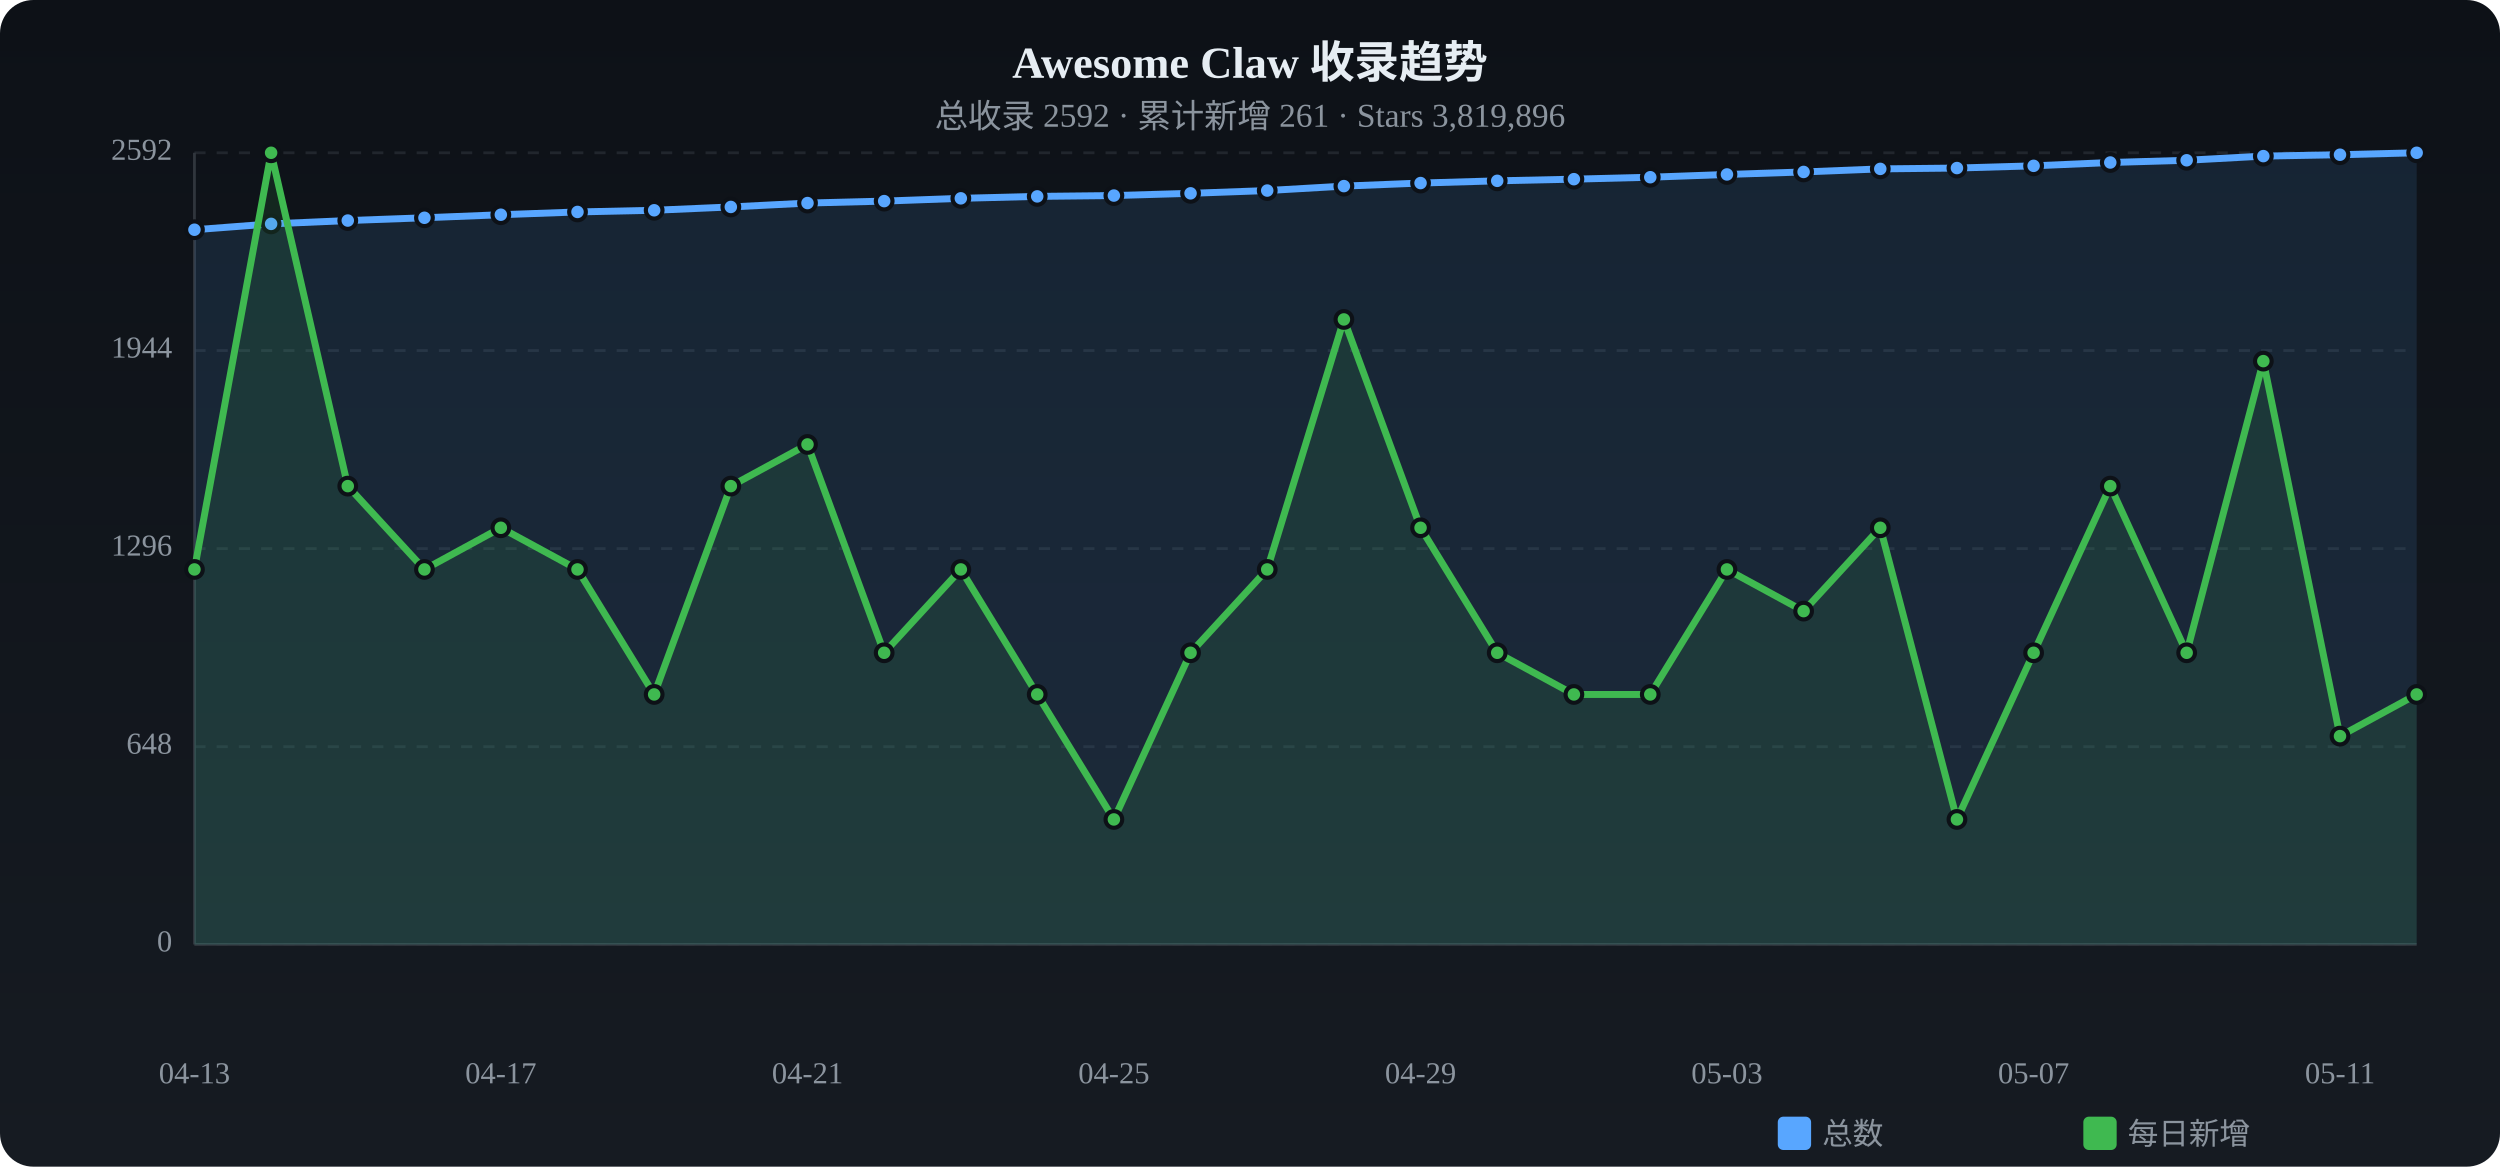
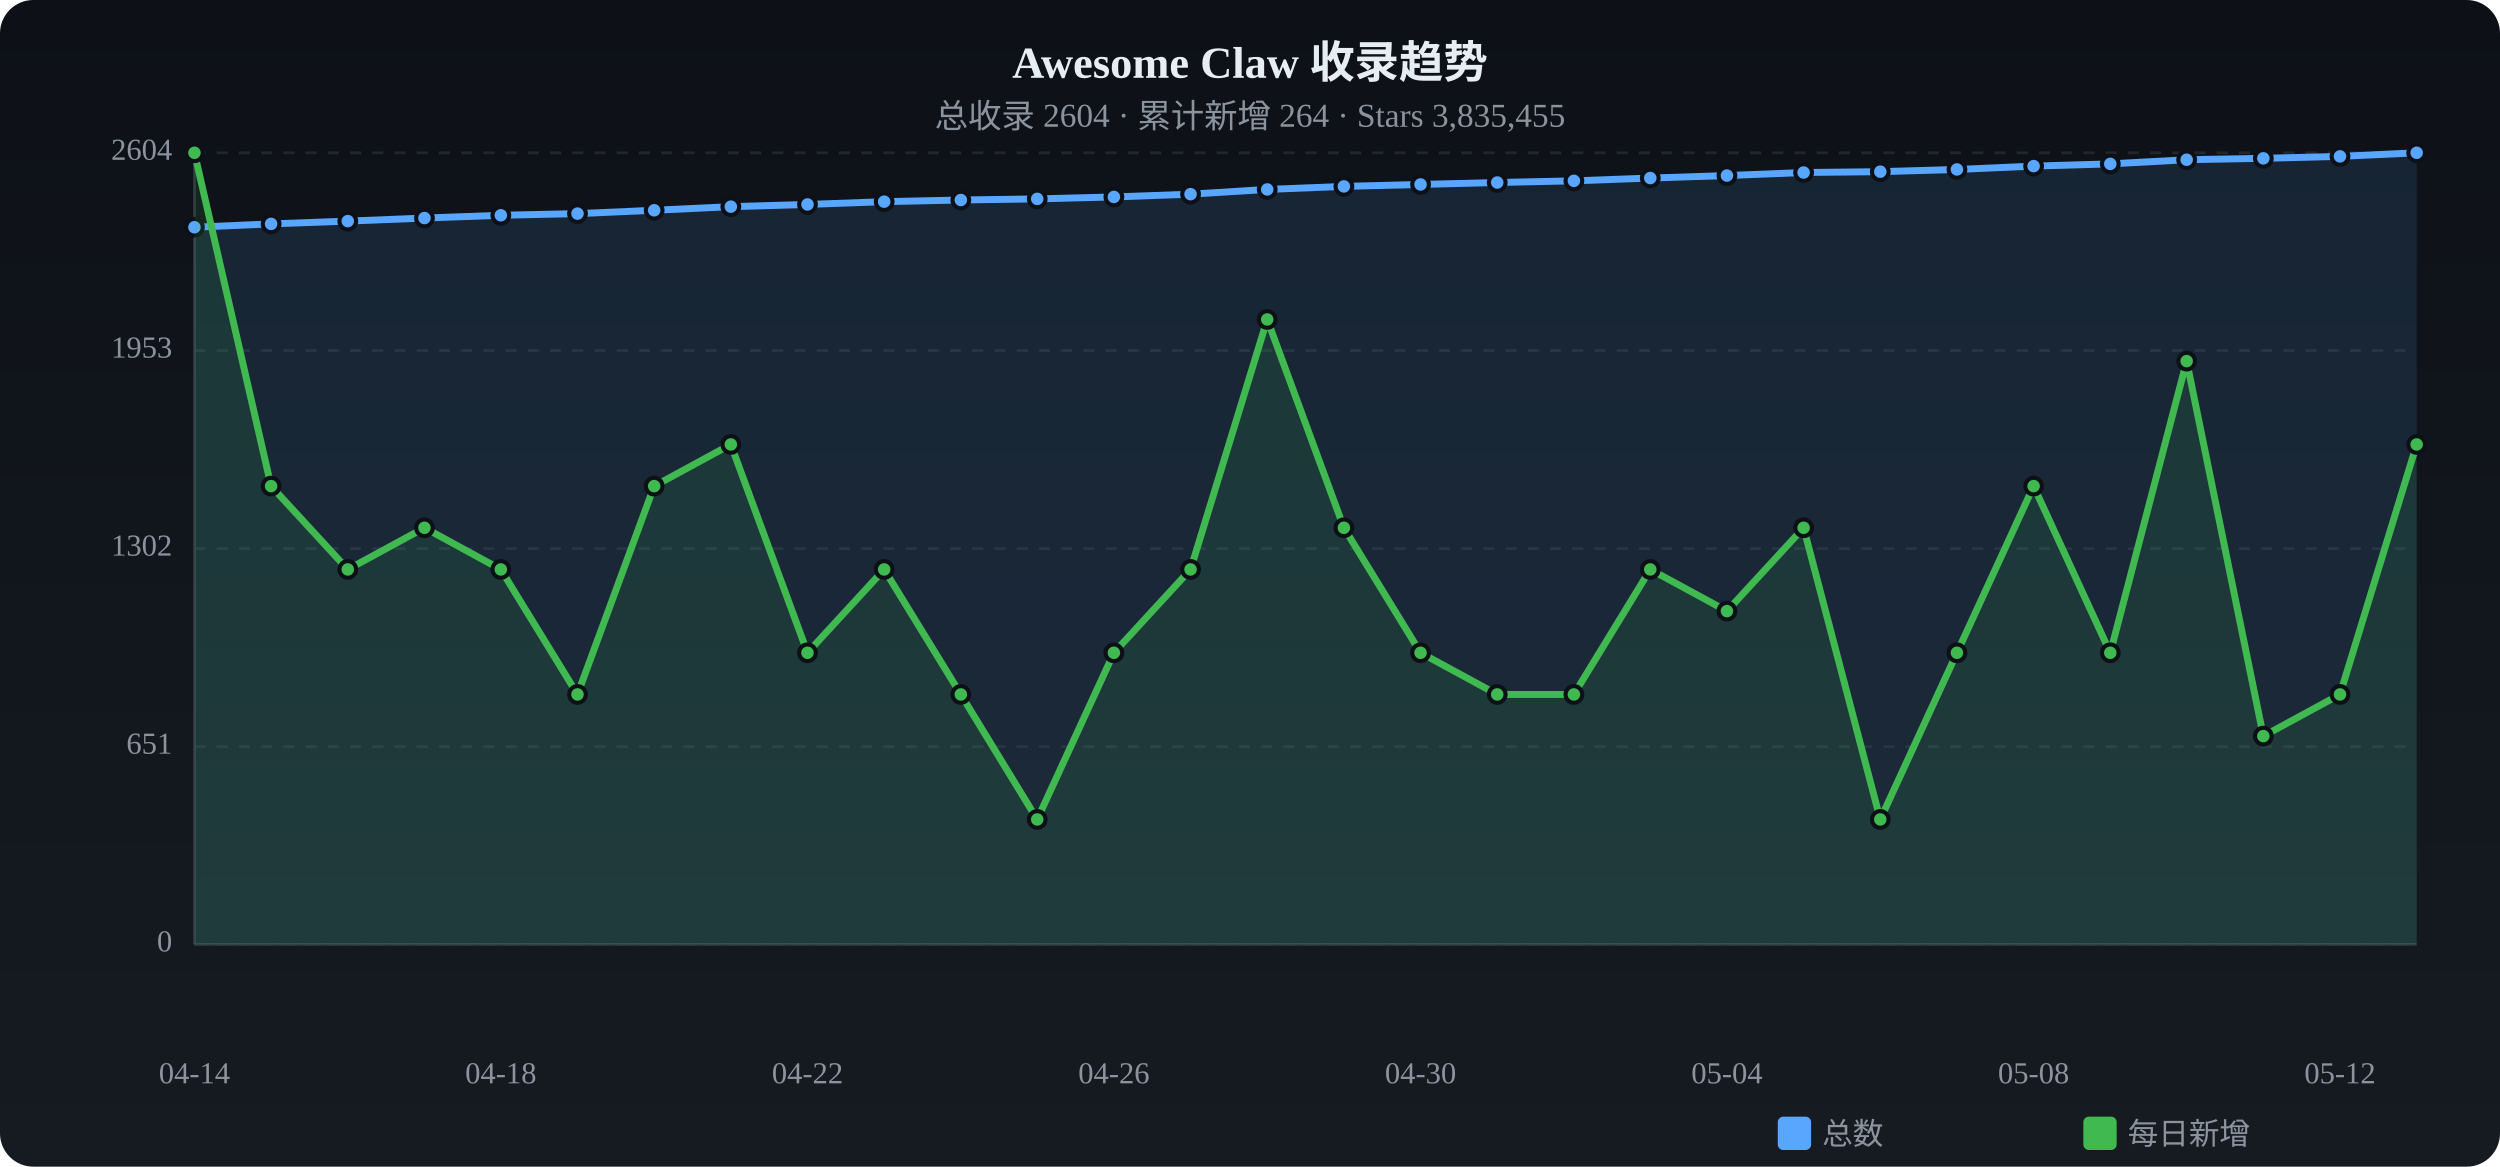
<svg xmlns="http://www.w3.org/2000/svg" viewBox="0 0 900 420" width="900" height="420">
  <defs>
    <linearGradient id="tbg" x1="0%" y1="0%" x2="0%" y2="100%">
      <stop offset="0%" stop-color="#0d1117" />
      <stop offset="100%" stop-color="#161b22" />
    </linearGradient>
  </defs>
  <rect width="900" height="420" rx="12" fill="url(#tbg)" />
  <text x="450.0" y="28" text-anchor="middle" fill="#e6edf3" font-size="16" font-weight="bold">Awesome Claw 收录趋势</text>
-   <text x="450.0" y="46" text-anchor="middle" fill="#8b949e" font-size="12">总收录 2592 · 累计新增 261 · Stars 3,819,896</text>
+   <text x="450.0" y="46" text-anchor="middle" fill="#8b949e" font-size="12">总收录 2604 · 累计新增 264 · Stars 3,835,455</text>
  <text x="62" y="340.0" text-anchor="end" fill="#8b949e" font-size="11" dominant-baseline="middle">0</text>
  <line x1="70" y1="340.0" x2="870" y2="340.0" stroke="#21262d" stroke-dasharray="4 4" />
-   <text x="62" y="268.8" text-anchor="end" fill="#8b949e" font-size="11" dominant-baseline="middle">648</text>
+   <text x="62" y="268.8" text-anchor="end" fill="#8b949e" font-size="11" dominant-baseline="middle">651</text>
  <line x1="70" y1="268.8" x2="870" y2="268.8" stroke="#21262d" stroke-dasharray="4 4" />
-   <text x="62" y="197.5" text-anchor="end" fill="#8b949e" font-size="11" dominant-baseline="middle">1296</text>
+   <text x="62" y="197.5" text-anchor="end" fill="#8b949e" font-size="11" dominant-baseline="middle">1302</text>
  <line x1="70" y1="197.5" x2="870" y2="197.5" stroke="#21262d" stroke-dasharray="4 4" />
-   <text x="62" y="126.2" text-anchor="end" fill="#8b949e" font-size="11" dominant-baseline="middle">1944</text>
+   <text x="62" y="126.2" text-anchor="end" fill="#8b949e" font-size="11" dominant-baseline="middle">1953</text>
  <line x1="70" y1="126.2" x2="870" y2="126.2" stroke="#21262d" stroke-dasharray="4 4" />
-   <text x="62" y="55.0" text-anchor="end" fill="#8b949e" font-size="11" dominant-baseline="middle">2592</text>
+   <text x="62" y="55.0" text-anchor="end" fill="#8b949e" font-size="11" dominant-baseline="middle">2604</text>
  <line x1="70" y1="55.0" x2="870" y2="55.0" stroke="#21262d" stroke-dasharray="4 4" />
  <line x1="70" y1="55" x2="70" y2="340" stroke="#30363d" />
  <line x1="70" y1="340" x2="870" y2="340" stroke="#30363d" />
-   <path d="M70.0,82.7 L97.6,80.6 L125.2,79.4 L152.8,78.4 L180.3,77.3 L207.9,76.3 L235.5,75.7 L263.1,74.5 L290.7,73.1 L318.3,72.4 L345.9,71.4 L373.4,70.7 L401.0,70.4 L428.6,69.6 L456.2,68.6 L483.8,67.0 L511.4,65.9 L539.0,65.1 L566.6,64.5 L594.1,63.8 L621.7,62.8 L649.3,61.9 L676.9,60.8 L704.5,60.5 L732.1,59.7 L759.7,58.5 L787.2,57.7 L814.8,56.2 L842.4,55.7 L870.0,55.0 L870.0,340 L70.0,340 Z" fill="#58a6ff" opacity="0.12" />
-   <polyline points="70.0,82.7 97.6,80.6 125.2,79.4 152.8,78.4 180.3,77.3 207.9,76.3 235.5,75.7 263.1,74.5 290.7,73.1 318.3,72.4 345.9,71.4 373.4,70.7 401.0,70.4 428.6,69.6 456.2,68.6 483.8,67.0 511.4,65.9 539.0,65.1 566.6,64.5 594.1,63.8 621.7,62.8 649.3,61.9 676.9,60.8 704.5,60.5 732.1,59.7 759.7,58.5 787.2,57.7 814.8,56.2 842.4,55.7 870.0,55.0" fill="none" stroke="#58a6ff" stroke-width="2.5" stroke-linecap="round" stroke-linejoin="round" />
-   <circle cx="70.0" cy="82.7" r="3" fill="#58a6ff" stroke="#0d1117" stroke-width="1.5" />
+   <path d="M70.0,81.8 L97.6,80.6 L125.2,79.6 L152.8,78.5 L180.3,77.5 L207.9,76.9 L235.5,75.7 L263.1,74.4 L290.7,73.6 L318.3,72.6 L345.9,72.0 L373.4,71.6 L401.0,70.9 L428.6,69.9 L456.2,68.2 L483.8,67.1 L511.4,66.4 L539.0,65.7 L566.6,65.1 L594.1,64.1 L621.7,63.2 L649.3,62.1 L676.9,61.8 L704.5,61.0 L732.1,59.8 L759.7,59.0 L787.2,57.5 L814.8,57.0 L842.4,56.3 L870.0,55.0 L870.0,340 L70.0,340 Z" fill="#58a6ff" opacity="0.12" />
+   <polyline points="70.0,81.8 97.6,80.6 125.2,79.6 152.8,78.5 180.3,77.5 207.9,76.9 235.5,75.7 263.1,74.4 290.7,73.6 318.3,72.6 345.9,72.0 373.4,71.6 401.0,70.9 428.6,69.9 456.2,68.2 483.8,67.1 511.4,66.4 539.0,65.7 566.6,65.1 594.1,64.1 621.7,63.2 649.3,62.1 676.9,61.8 704.5,61.0 732.1,59.8 759.7,59.0 787.2,57.5 814.8,57.0 842.4,56.3 870.0,55.0" fill="none" stroke="#58a6ff" stroke-width="2.5" stroke-linecap="round" stroke-linejoin="round" />
+   <circle cx="70.0" cy="81.8" r="3" fill="#58a6ff" stroke="#0d1117" stroke-width="1.5" />
  <circle cx="97.6" cy="80.6" r="3" fill="#58a6ff" stroke="#0d1117" stroke-width="1.5" />
-   <circle cx="125.2" cy="79.4" r="3" fill="#58a6ff" stroke="#0d1117" stroke-width="1.5" />
-   <circle cx="152.8" cy="78.4" r="3" fill="#58a6ff" stroke="#0d1117" stroke-width="1.5" />
-   <circle cx="180.3" cy="77.3" r="3" fill="#58a6ff" stroke="#0d1117" stroke-width="1.5" />
-   <circle cx="207.9" cy="76.3" r="3" fill="#58a6ff" stroke="#0d1117" stroke-width="1.5" />
+   <circle cx="125.2" cy="79.6" r="3" fill="#58a6ff" stroke="#0d1117" stroke-width="1.5" />
+   <circle cx="152.8" cy="78.5" r="3" fill="#58a6ff" stroke="#0d1117" stroke-width="1.5" />
+   <circle cx="180.3" cy="77.5" r="3" fill="#58a6ff" stroke="#0d1117" stroke-width="1.5" />
+   <circle cx="207.9" cy="76.9" r="3" fill="#58a6ff" stroke="#0d1117" stroke-width="1.5" />
  <circle cx="235.5" cy="75.7" r="3" fill="#58a6ff" stroke="#0d1117" stroke-width="1.5" />
-   <circle cx="263.1" cy="74.5" r="3" fill="#58a6ff" stroke="#0d1117" stroke-width="1.5" />
-   <circle cx="290.7" cy="73.1" r="3" fill="#58a6ff" stroke="#0d1117" stroke-width="1.5" />
-   <circle cx="318.3" cy="72.4" r="3" fill="#58a6ff" stroke="#0d1117" stroke-width="1.5" />
-   <circle cx="345.9" cy="71.4" r="3" fill="#58a6ff" stroke="#0d1117" stroke-width="1.5" />
-   <circle cx="373.4" cy="70.7" r="3" fill="#58a6ff" stroke="#0d1117" stroke-width="1.5" />
-   <circle cx="401.0" cy="70.4" r="3" fill="#58a6ff" stroke="#0d1117" stroke-width="1.5" />
-   <circle cx="428.6" cy="69.6" r="3" fill="#58a6ff" stroke="#0d1117" stroke-width="1.5" />
-   <circle cx="456.2" cy="68.6" r="3" fill="#58a6ff" stroke="#0d1117" stroke-width="1.5" />
-   <circle cx="483.8" cy="67.0" r="3" fill="#58a6ff" stroke="#0d1117" stroke-width="1.5" />
-   <circle cx="511.4" cy="65.9" r="3" fill="#58a6ff" stroke="#0d1117" stroke-width="1.5" />
-   <circle cx="539.0" cy="65.1" r="3" fill="#58a6ff" stroke="#0d1117" stroke-width="1.5" />
-   <circle cx="566.6" cy="64.5" r="3" fill="#58a6ff" stroke="#0d1117" stroke-width="1.5" />
-   <circle cx="594.1" cy="63.8" r="3" fill="#58a6ff" stroke="#0d1117" stroke-width="1.5" />
-   <circle cx="621.7" cy="62.8" r="3" fill="#58a6ff" stroke="#0d1117" stroke-width="1.5" />
-   <circle cx="649.3" cy="61.9" r="3" fill="#58a6ff" stroke="#0d1117" stroke-width="1.5" />
-   <circle cx="676.9" cy="60.8" r="3" fill="#58a6ff" stroke="#0d1117" stroke-width="1.5" />
-   <circle cx="704.5" cy="60.5" r="3" fill="#58a6ff" stroke="#0d1117" stroke-width="1.5" />
-   <circle cx="732.1" cy="59.7" r="3" fill="#58a6ff" stroke="#0d1117" stroke-width="1.5" />
-   <circle cx="759.7" cy="58.5" r="3" fill="#58a6ff" stroke="#0d1117" stroke-width="1.5" />
-   <circle cx="787.2" cy="57.7" r="3" fill="#58a6ff" stroke="#0d1117" stroke-width="1.5" />
-   <circle cx="814.8" cy="56.2" r="3" fill="#58a6ff" stroke="#0d1117" stroke-width="1.5" />
-   <circle cx="842.4" cy="55.7" r="3" fill="#58a6ff" stroke="#0d1117" stroke-width="1.5" />
+   <circle cx="263.1" cy="74.4" r="3" fill="#58a6ff" stroke="#0d1117" stroke-width="1.5" />
+   <circle cx="290.7" cy="73.6" r="3" fill="#58a6ff" stroke="#0d1117" stroke-width="1.5" />
+   <circle cx="318.3" cy="72.6" r="3" fill="#58a6ff" stroke="#0d1117" stroke-width="1.5" />
+   <circle cx="345.9" cy="72.0" r="3" fill="#58a6ff" stroke="#0d1117" stroke-width="1.5" />
+   <circle cx="373.4" cy="71.6" r="3" fill="#58a6ff" stroke="#0d1117" stroke-width="1.5" />
+   <circle cx="401.0" cy="70.9" r="3" fill="#58a6ff" stroke="#0d1117" stroke-width="1.5" />
+   <circle cx="428.6" cy="69.9" r="3" fill="#58a6ff" stroke="#0d1117" stroke-width="1.5" />
+   <circle cx="456.2" cy="68.2" r="3" fill="#58a6ff" stroke="#0d1117" stroke-width="1.5" />
+   <circle cx="483.8" cy="67.1" r="3" fill="#58a6ff" stroke="#0d1117" stroke-width="1.5" />
+   <circle cx="511.4" cy="66.4" r="3" fill="#58a6ff" stroke="#0d1117" stroke-width="1.5" />
+   <circle cx="539.0" cy="65.7" r="3" fill="#58a6ff" stroke="#0d1117" stroke-width="1.5" />
+   <circle cx="566.6" cy="65.1" r="3" fill="#58a6ff" stroke="#0d1117" stroke-width="1.5" />
+   <circle cx="594.1" cy="64.1" r="3" fill="#58a6ff" stroke="#0d1117" stroke-width="1.5" />
+   <circle cx="621.7" cy="63.2" r="3" fill="#58a6ff" stroke="#0d1117" stroke-width="1.5" />
+   <circle cx="649.3" cy="62.1" r="3" fill="#58a6ff" stroke="#0d1117" stroke-width="1.5" />
+   <circle cx="676.9" cy="61.8" r="3" fill="#58a6ff" stroke="#0d1117" stroke-width="1.5" />
+   <circle cx="704.5" cy="61.0" r="3" fill="#58a6ff" stroke="#0d1117" stroke-width="1.5" />
+   <circle cx="732.1" cy="59.8" r="3" fill="#58a6ff" stroke="#0d1117" stroke-width="1.5" />
+   <circle cx="759.7" cy="59.0" r="3" fill="#58a6ff" stroke="#0d1117" stroke-width="1.5" />
+   <circle cx="787.2" cy="57.5" r="3" fill="#58a6ff" stroke="#0d1117" stroke-width="1.5" />
+   <circle cx="814.8" cy="57.0" r="3" fill="#58a6ff" stroke="#0d1117" stroke-width="1.5" />
+   <circle cx="842.4" cy="56.3" r="3" fill="#58a6ff" stroke="#0d1117" stroke-width="1.5" />
  <circle cx="870.0" cy="55.0" r="3" fill="#58a6ff" stroke="#0d1117" stroke-width="1.5" />
-   <path d="M70.0,205.0 L97.6,55.0 L125.2,175.0 L152.8,205.0 L180.3,190.0 L207.9,205.0 L235.5,250.0 L263.1,175.0 L290.7,160.0 L318.3,235.0 L345.9,205.0 L373.4,250.0 L401.0,295.0 L428.6,235.0 L456.2,205.0 L483.8,115.0 L511.4,190.0 L539.0,235.0 L566.6,250.0 L594.1,250.0 L621.7,205.0 L649.3,220.0 L676.9,190.0 L704.5,295.0 L732.1,235.0 L759.7,175.0 L787.2,235.0 L814.8,130.0 L842.4,265.0 L870.0,250.0 L870.0,340 L70.0,340 Z" fill="#3fb950" opacity="0.12" />
-   <polyline points="70.0,205.0 97.6,55.0 125.2,175.0 152.8,205.0 180.3,190.0 207.9,205.0 235.5,250.0 263.1,175.0 290.7,160.0 318.3,235.0 345.9,205.0 373.4,250.0 401.0,295.0 428.6,235.0 456.2,205.0 483.8,115.0 511.4,190.0 539.0,235.0 566.6,250.0 594.1,250.0 621.7,205.0 649.3,220.0 676.9,190.0 704.5,295.0 732.1,235.0 759.7,175.0 787.2,235.0 814.8,130.0 842.4,265.0 870.0,250.0" fill="none" stroke="#3fb950" stroke-width="2.5" stroke-linecap="round" stroke-linejoin="round" />
-   <circle cx="70.0" cy="205.0" r="3" fill="#3fb950" stroke="#0d1117" stroke-width="1.5" />
-   <circle cx="97.6" cy="55.0" r="3" fill="#3fb950" stroke="#0d1117" stroke-width="1.5" />
-   <circle cx="125.2" cy="175.0" r="3" fill="#3fb950" stroke="#0d1117" stroke-width="1.5" />
-   <circle cx="152.8" cy="205.0" r="3" fill="#3fb950" stroke="#0d1117" stroke-width="1.5" />
-   <circle cx="180.3" cy="190.0" r="3" fill="#3fb950" stroke="#0d1117" stroke-width="1.5" />
-   <circle cx="207.9" cy="205.0" r="3" fill="#3fb950" stroke="#0d1117" stroke-width="1.5" />
-   <circle cx="235.5" cy="250.0" r="3" fill="#3fb950" stroke="#0d1117" stroke-width="1.5" />
-   <circle cx="263.1" cy="175.0" r="3" fill="#3fb950" stroke="#0d1117" stroke-width="1.5" />
-   <circle cx="290.7" cy="160.0" r="3" fill="#3fb950" stroke="#0d1117" stroke-width="1.5" />
-   <circle cx="318.3" cy="235.0" r="3" fill="#3fb950" stroke="#0d1117" stroke-width="1.5" />
-   <circle cx="345.9" cy="205.0" r="3" fill="#3fb950" stroke="#0d1117" stroke-width="1.5" />
-   <circle cx="373.4" cy="250.0" r="3" fill="#3fb950" stroke="#0d1117" stroke-width="1.5" />
-   <circle cx="401.0" cy="295.0" r="3" fill="#3fb950" stroke="#0d1117" stroke-width="1.5" />
-   <circle cx="428.6" cy="235.0" r="3" fill="#3fb950" stroke="#0d1117" stroke-width="1.5" />
-   <circle cx="456.2" cy="205.0" r="3" fill="#3fb950" stroke="#0d1117" stroke-width="1.5" />
-   <circle cx="483.8" cy="115.0" r="3" fill="#3fb950" stroke="#0d1117" stroke-width="1.5" />
-   <circle cx="511.4" cy="190.0" r="3" fill="#3fb950" stroke="#0d1117" stroke-width="1.5" />
-   <circle cx="539.0" cy="235.0" r="3" fill="#3fb950" stroke="#0d1117" stroke-width="1.5" />
+   <path d="M70.0,55.0 L97.6,175.0 L125.2,205.0 L152.8,190.0 L180.3,205.0 L207.9,250.0 L235.5,175.0 L263.1,160.0 L290.7,235.0 L318.3,205.0 L345.9,250.0 L373.4,295.0 L401.0,235.0 L428.6,205.0 L456.2,115.0 L483.8,190.0 L511.4,235.0 L539.0,250.0 L566.6,250.0 L594.1,205.0 L621.7,220.0 L649.3,190.0 L676.9,295.0 L704.5,235.0 L732.1,175.0 L759.7,235.0 L787.2,130.0 L814.8,265.0 L842.4,250.0 L870.0,160.0 L870.0,340 L70.0,340 Z" fill="#3fb950" opacity="0.12" />
+   <polyline points="70.0,55.0 97.6,175.0 125.2,205.0 152.8,190.0 180.3,205.0 207.9,250.0 235.5,175.0 263.1,160.0 290.7,235.0 318.3,205.0 345.9,250.0 373.4,295.0 401.0,235.0 428.6,205.0 456.2,115.0 483.8,190.0 511.4,235.0 539.0,250.0 566.6,250.0 594.1,205.0 621.7,220.0 649.3,190.0 676.9,295.0 704.5,235.0 732.1,175.0 759.7,235.0 787.2,130.0 814.8,265.0 842.4,250.0 870.0,160.0" fill="none" stroke="#3fb950" stroke-width="2.5" stroke-linecap="round" stroke-linejoin="round" />
+   <circle cx="70.0" cy="55.0" r="3" fill="#3fb950" stroke="#0d1117" stroke-width="1.5" />
+   <circle cx="97.6" cy="175.0" r="3" fill="#3fb950" stroke="#0d1117" stroke-width="1.5" />
+   <circle cx="125.2" cy="205.0" r="3" fill="#3fb950" stroke="#0d1117" stroke-width="1.5" />
+   <circle cx="152.8" cy="190.0" r="3" fill="#3fb950" stroke="#0d1117" stroke-width="1.5" />
+   <circle cx="180.3" cy="205.0" r="3" fill="#3fb950" stroke="#0d1117" stroke-width="1.5" />
+   <circle cx="207.9" cy="250.0" r="3" fill="#3fb950" stroke="#0d1117" stroke-width="1.5" />
+   <circle cx="235.5" cy="175.0" r="3" fill="#3fb950" stroke="#0d1117" stroke-width="1.5" />
+   <circle cx="263.1" cy="160.0" r="3" fill="#3fb950" stroke="#0d1117" stroke-width="1.5" />
+   <circle cx="290.7" cy="235.0" r="3" fill="#3fb950" stroke="#0d1117" stroke-width="1.5" />
+   <circle cx="318.3" cy="205.0" r="3" fill="#3fb950" stroke="#0d1117" stroke-width="1.5" />
+   <circle cx="345.9" cy="250.0" r="3" fill="#3fb950" stroke="#0d1117" stroke-width="1.5" />
+   <circle cx="373.4" cy="295.0" r="3" fill="#3fb950" stroke="#0d1117" stroke-width="1.5" />
+   <circle cx="401.0" cy="235.0" r="3" fill="#3fb950" stroke="#0d1117" stroke-width="1.5" />
+   <circle cx="428.6" cy="205.0" r="3" fill="#3fb950" stroke="#0d1117" stroke-width="1.5" />
+   <circle cx="456.2" cy="115.0" r="3" fill="#3fb950" stroke="#0d1117" stroke-width="1.5" />
+   <circle cx="483.8" cy="190.0" r="3" fill="#3fb950" stroke="#0d1117" stroke-width="1.5" />
+   <circle cx="511.4" cy="235.0" r="3" fill="#3fb950" stroke="#0d1117" stroke-width="1.5" />
+   <circle cx="539.0" cy="250.0" r="3" fill="#3fb950" stroke="#0d1117" stroke-width="1.5" />
  <circle cx="566.6" cy="250.0" r="3" fill="#3fb950" stroke="#0d1117" stroke-width="1.5" />
-   <circle cx="594.1" cy="250.0" r="3" fill="#3fb950" stroke="#0d1117" stroke-width="1.5" />
-   <circle cx="621.7" cy="205.0" r="3" fill="#3fb950" stroke="#0d1117" stroke-width="1.5" />
-   <circle cx="649.3" cy="220.0" r="3" fill="#3fb950" stroke="#0d1117" stroke-width="1.5" />
-   <circle cx="676.9" cy="190.0" r="3" fill="#3fb950" stroke="#0d1117" stroke-width="1.5" />
-   <circle cx="704.5" cy="295.0" r="3" fill="#3fb950" stroke="#0d1117" stroke-width="1.5" />
-   <circle cx="732.1" cy="235.0" r="3" fill="#3fb950" stroke="#0d1117" stroke-width="1.5" />
-   <circle cx="759.7" cy="175.0" r="3" fill="#3fb950" stroke="#0d1117" stroke-width="1.5" />
-   <circle cx="787.2" cy="235.0" r="3" fill="#3fb950" stroke="#0d1117" stroke-width="1.5" />
-   <circle cx="814.8" cy="130.0" r="3" fill="#3fb950" stroke="#0d1117" stroke-width="1.5" />
-   <circle cx="842.4" cy="265.0" r="3" fill="#3fb950" stroke="#0d1117" stroke-width="1.5" />
-   <circle cx="870.0" cy="250.0" r="3" fill="#3fb950" stroke="#0d1117" stroke-width="1.5" />
-   <text x="70.0" y="390" text-anchor="middle" fill="#8b949e" font-size="11">04-13</text>
-   <text x="180.3" y="390" text-anchor="middle" fill="#8b949e" font-size="11">04-17</text>
-   <text x="290.7" y="390" text-anchor="middle" fill="#8b949e" font-size="11">04-21</text>
-   <text x="401.0" y="390" text-anchor="middle" fill="#8b949e" font-size="11">04-25</text>
-   <text x="511.4" y="390" text-anchor="middle" fill="#8b949e" font-size="11">04-29</text>
-   <text x="621.7" y="390" text-anchor="middle" fill="#8b949e" font-size="11">05-03</text>
-   <text x="732.1" y="390" text-anchor="middle" fill="#8b949e" font-size="11">05-07</text>
-   <text x="842.4" y="390" text-anchor="middle" fill="#8b949e" font-size="11">05-11</text>
+   <circle cx="594.1" cy="205.0" r="3" fill="#3fb950" stroke="#0d1117" stroke-width="1.5" />
+   <circle cx="621.7" cy="220.0" r="3" fill="#3fb950" stroke="#0d1117" stroke-width="1.5" />
+   <circle cx="649.3" cy="190.0" r="3" fill="#3fb950" stroke="#0d1117" stroke-width="1.5" />
+   <circle cx="676.9" cy="295.0" r="3" fill="#3fb950" stroke="#0d1117" stroke-width="1.5" />
+   <circle cx="704.5" cy="235.0" r="3" fill="#3fb950" stroke="#0d1117" stroke-width="1.5" />
+   <circle cx="732.1" cy="175.0" r="3" fill="#3fb950" stroke="#0d1117" stroke-width="1.5" />
+   <circle cx="759.7" cy="235.0" r="3" fill="#3fb950" stroke="#0d1117" stroke-width="1.5" />
+   <circle cx="787.2" cy="130.0" r="3" fill="#3fb950" stroke="#0d1117" stroke-width="1.5" />
+   <circle cx="814.8" cy="265.0" r="3" fill="#3fb950" stroke="#0d1117" stroke-width="1.5" />
+   <circle cx="842.4" cy="250.0" r="3" fill="#3fb950" stroke="#0d1117" stroke-width="1.5" />
+   <circle cx="870.0" cy="160.0" r="3" fill="#3fb950" stroke="#0d1117" stroke-width="1.5" />
+   <text x="70.0" y="390" text-anchor="middle" fill="#8b949e" font-size="11">04-14</text>
+   <text x="180.3" y="390" text-anchor="middle" fill="#8b949e" font-size="11">04-18</text>
+   <text x="290.7" y="390" text-anchor="middle" fill="#8b949e" font-size="11">04-22</text>
+   <text x="401.0" y="390" text-anchor="middle" fill="#8b949e" font-size="11">04-26</text>
+   <text x="511.4" y="390" text-anchor="middle" fill="#8b949e" font-size="11">04-30</text>
+   <text x="621.7" y="390" text-anchor="middle" fill="#8b949e" font-size="11">05-04</text>
+   <text x="732.1" y="390" text-anchor="middle" fill="#8b949e" font-size="11">05-08</text>
+   <text x="842.4" y="390" text-anchor="middle" fill="#8b949e" font-size="11">05-12</text>
  <rect x="640" y="402" width="12" height="12" rx="2" fill="#58a6ff" />
  <text x="656" y="412" fill="#8b949e" font-size="11">总数</text>
  <rect x="750" y="402" width="12" height="12" rx="2" fill="#3fb950" />
  <text x="766" y="412" fill="#8b949e" font-size="11">每日新增</text>
</svg>
